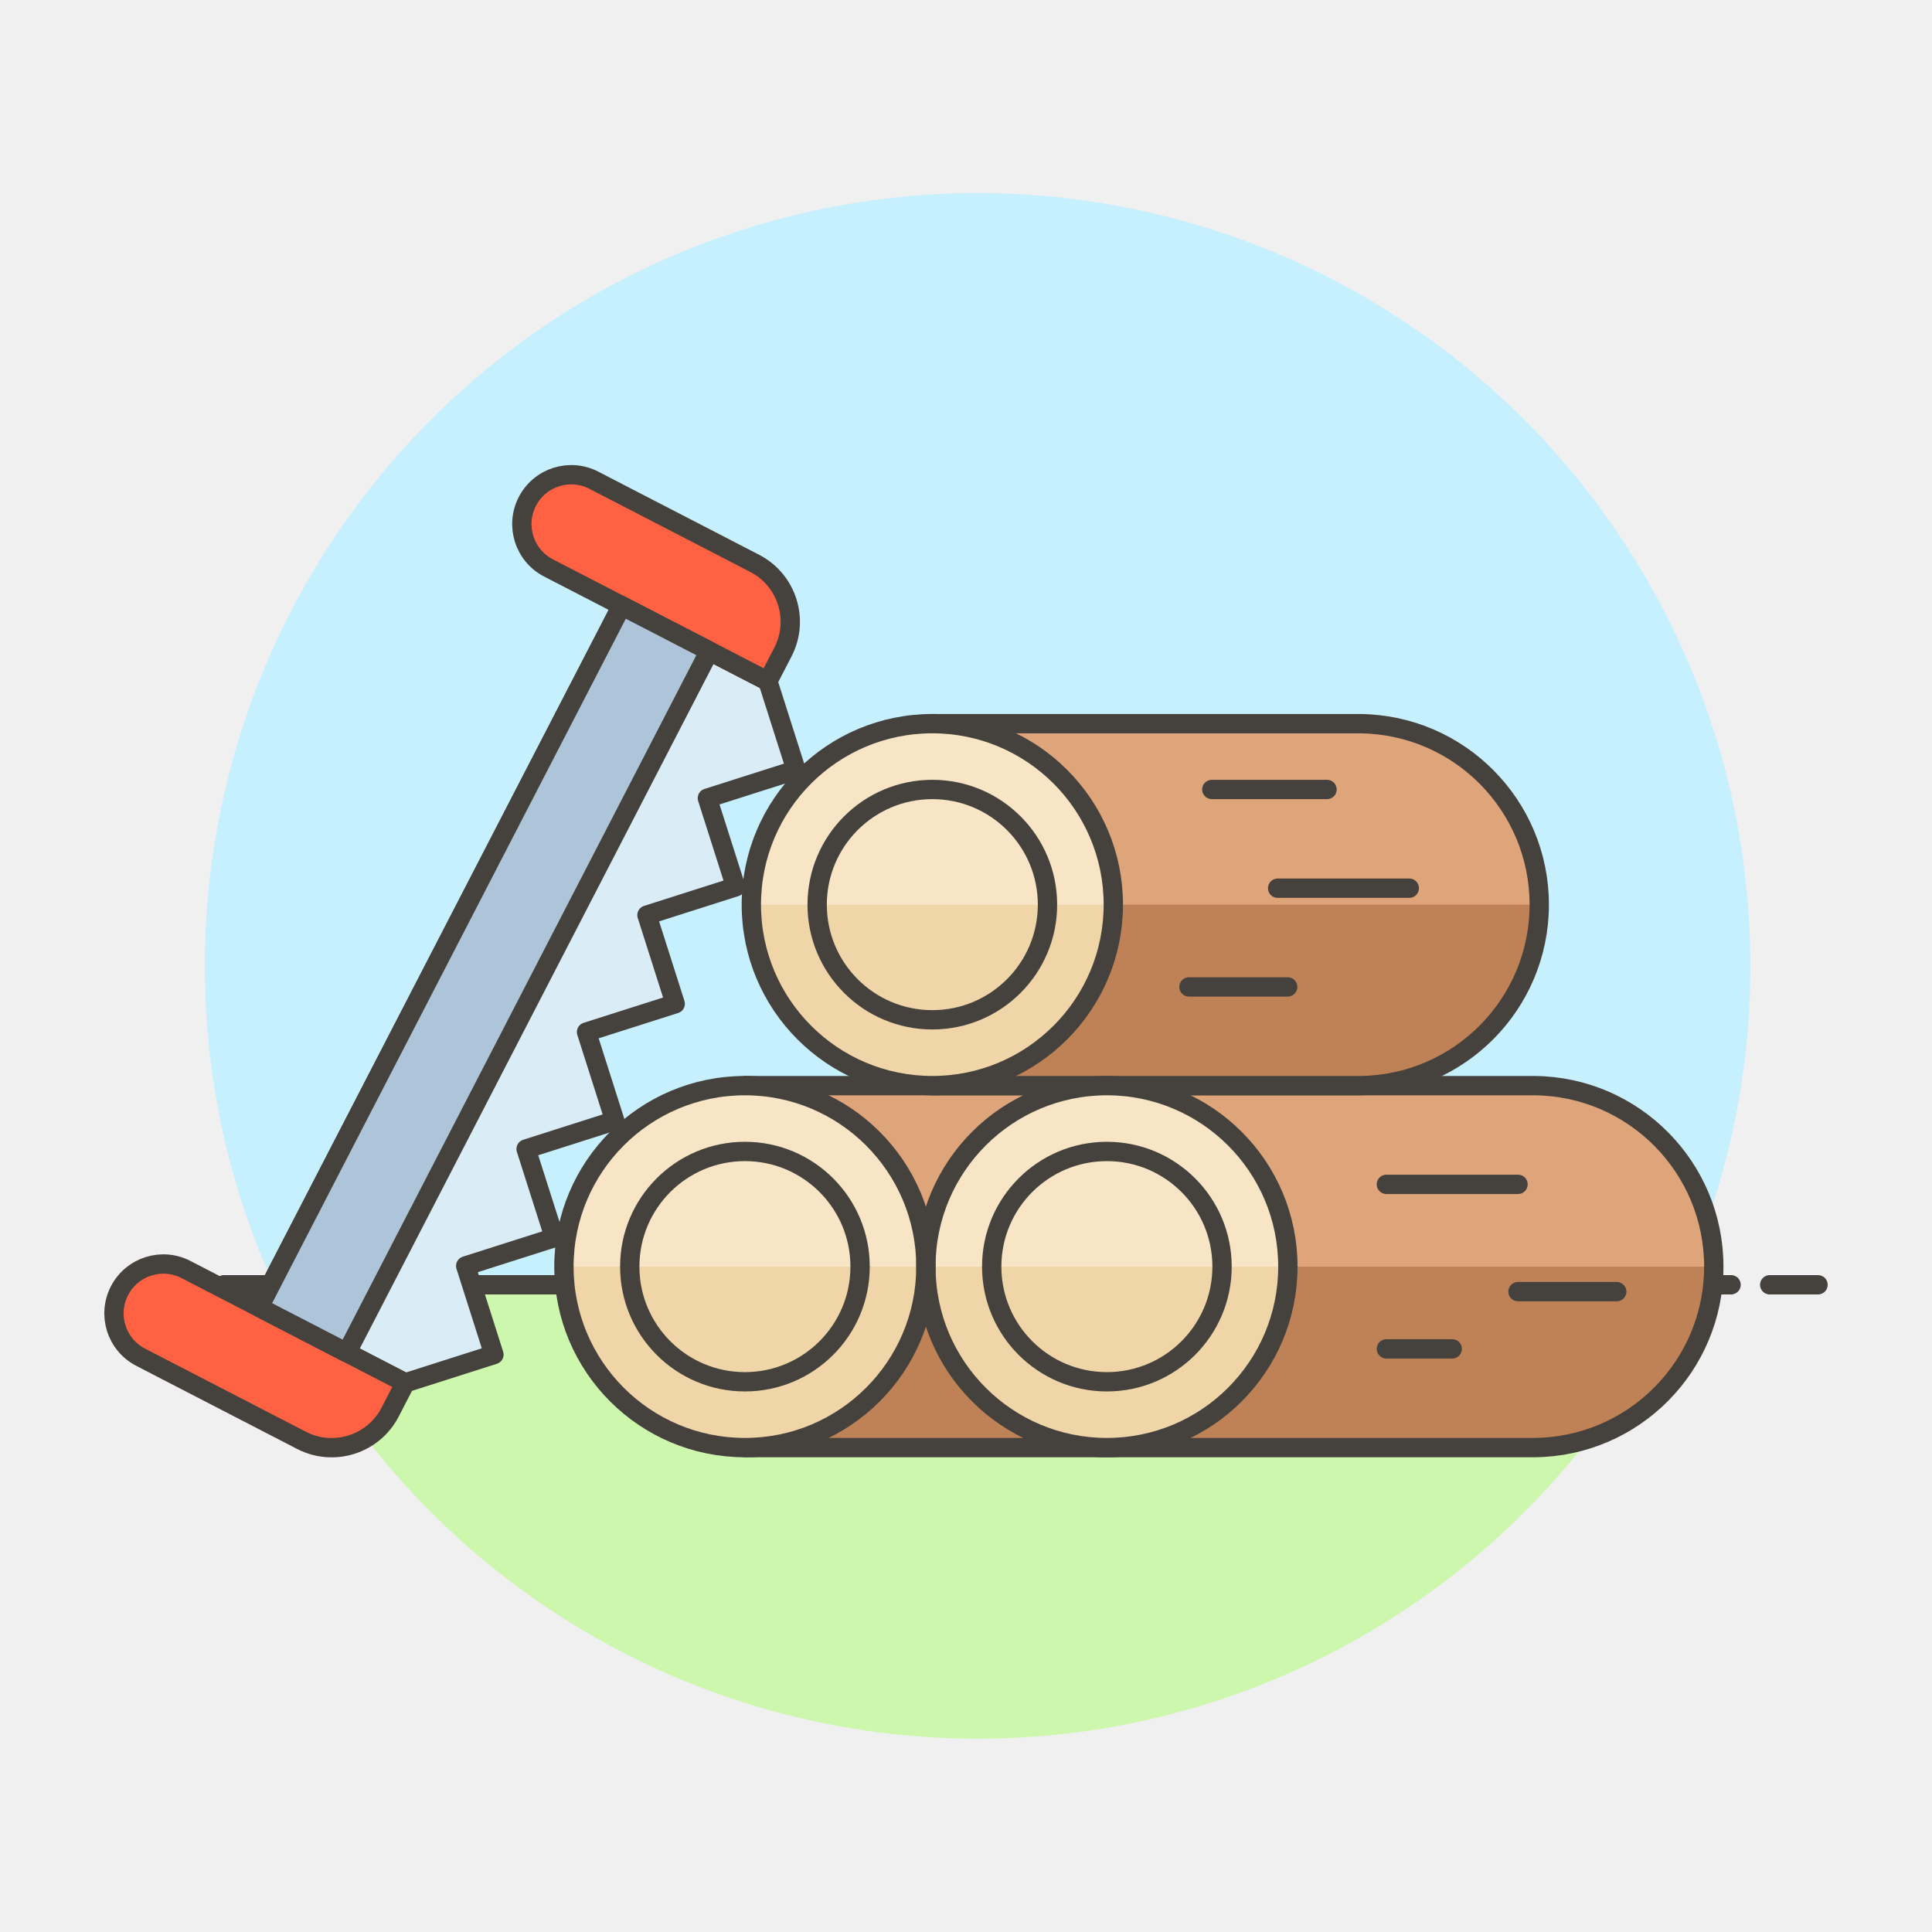
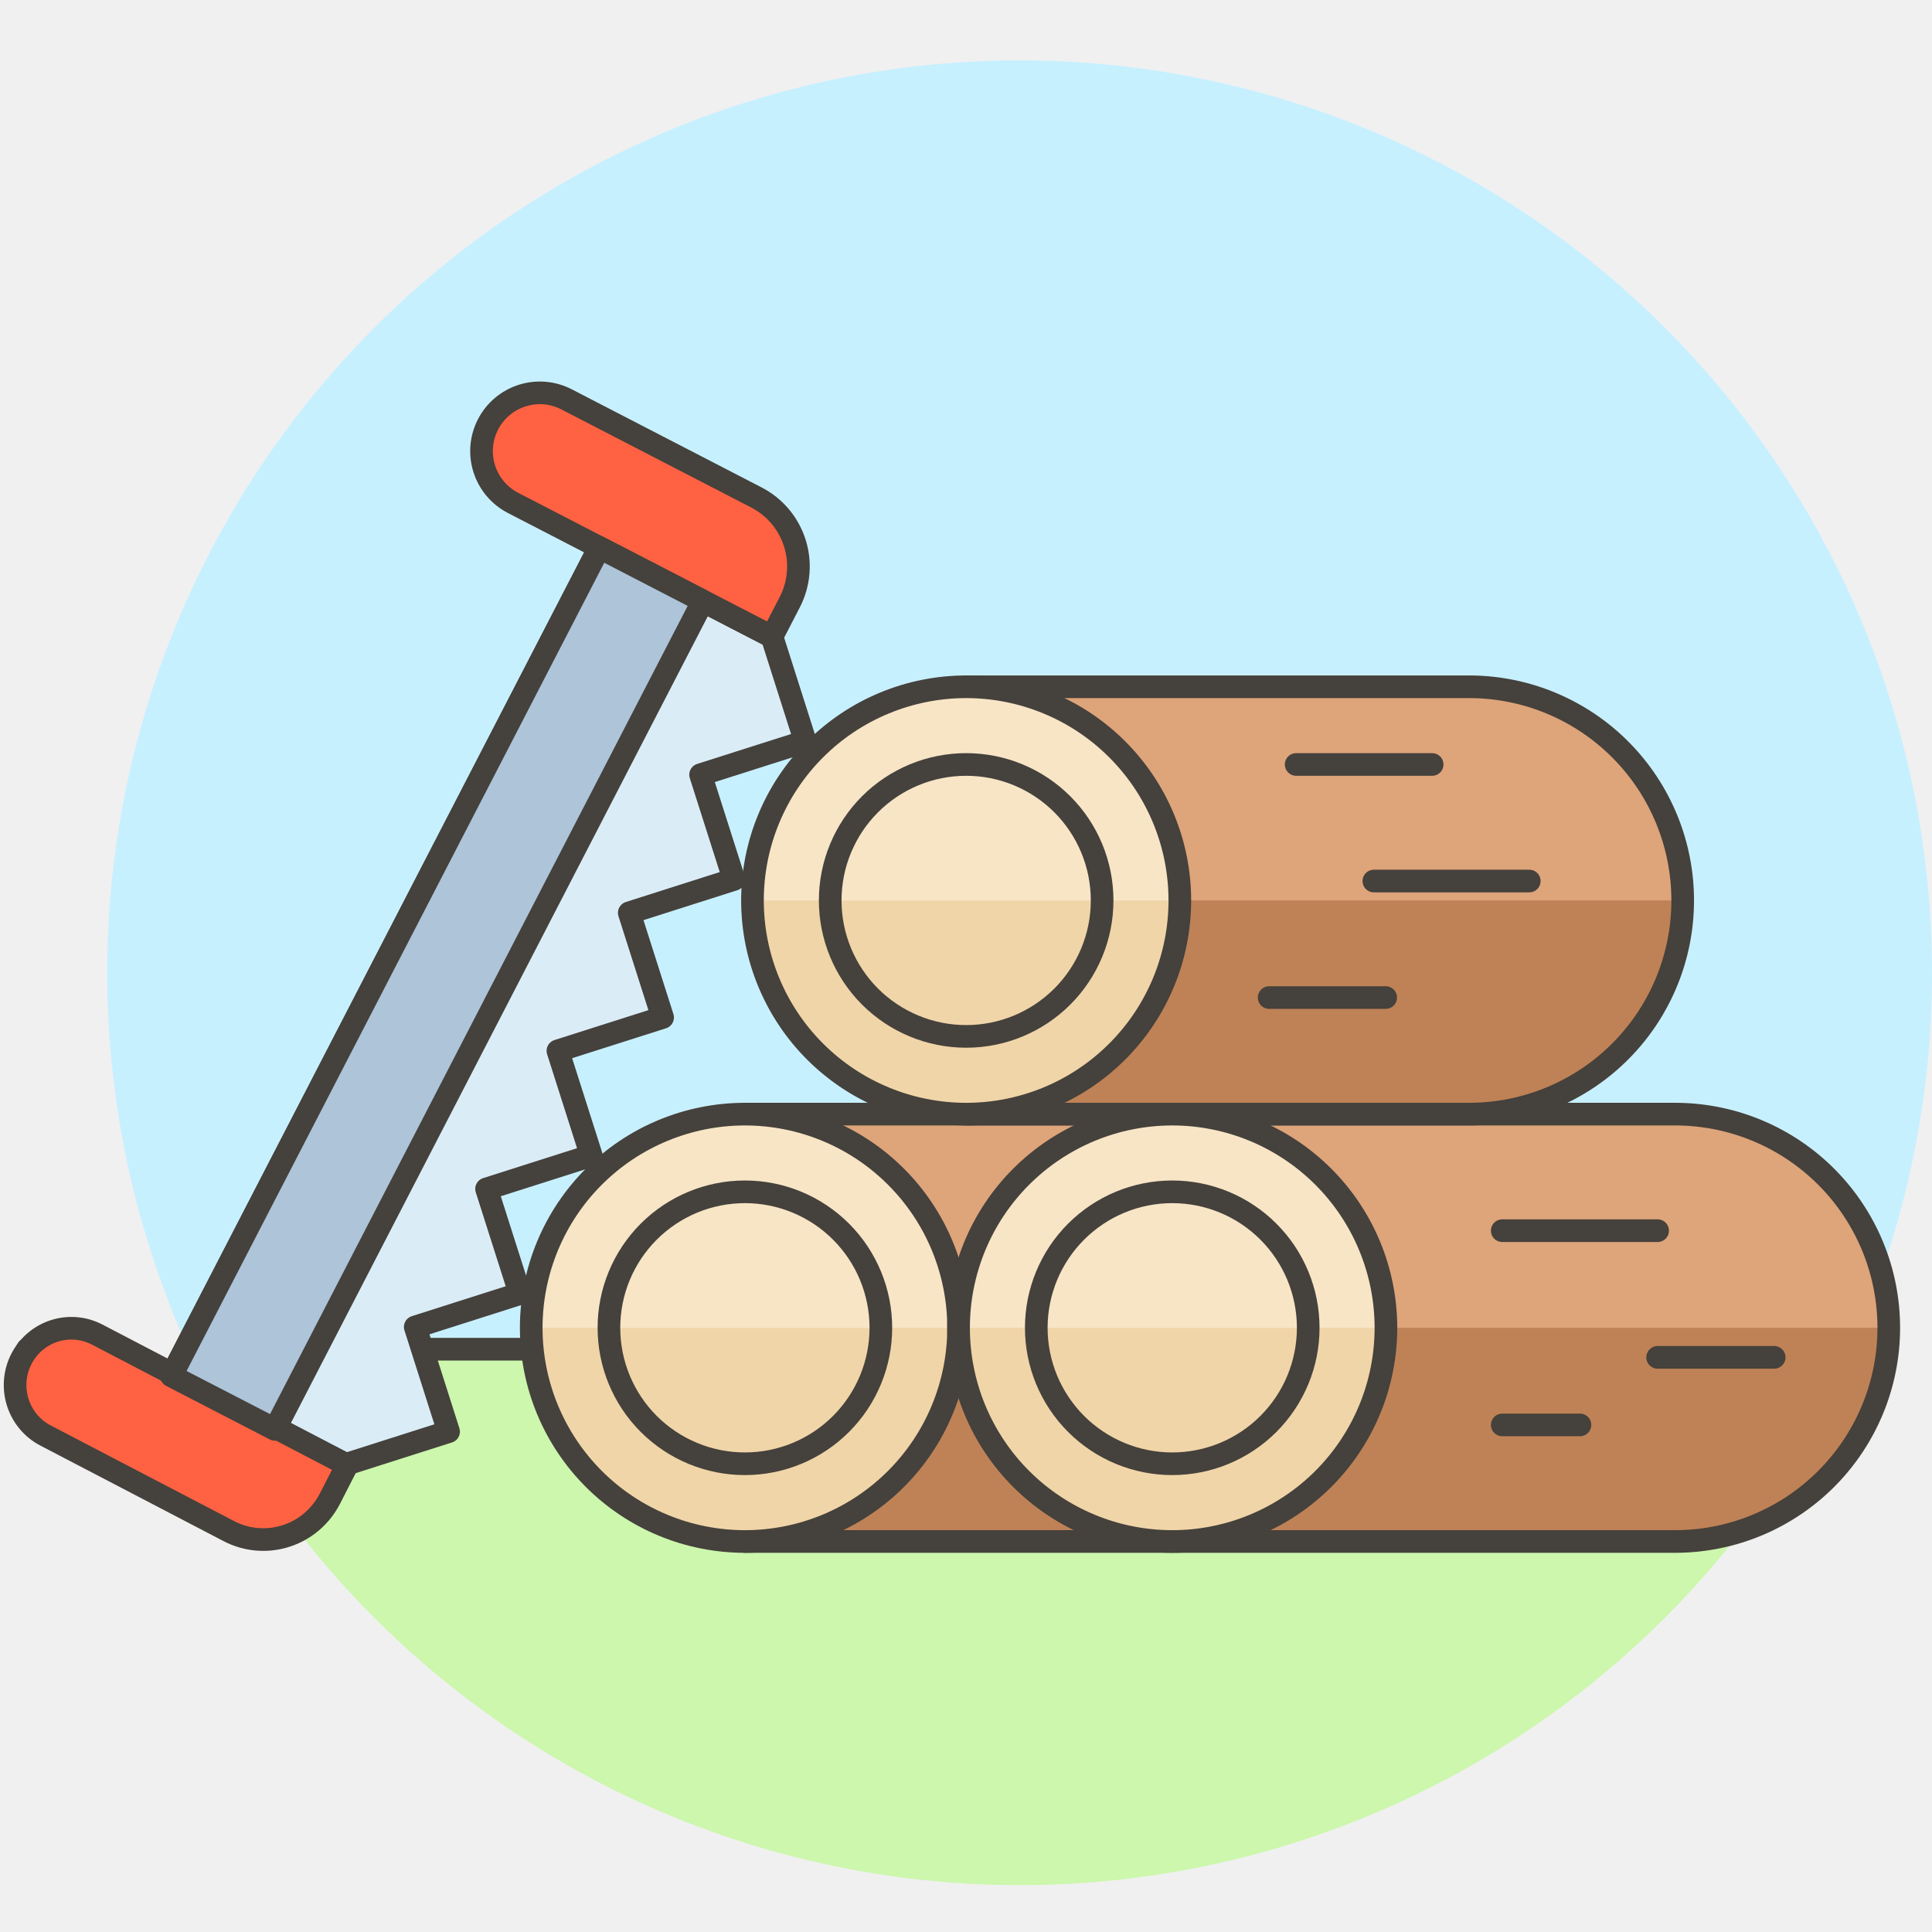
- <svg xmlns="http://www.w3.org/2000/svg" version="1.1" viewBox="0 0 160 160" width="160" height="160">
-   <g transform="matrix(1.6,0,0,1.6,0,0)">
-     <path d="M90.6,50A40,40,0,1,0,14.164,66.5H87.036A39.829,39.829,0,0,0,90.6,50Z" fill="#c7f0ff" />
-     <path d="M14.164,66.5a40,40,0,0,0,72.872,0Z" fill="#ccf7ad" />
-     <path d="M11.6 66.5L89.6 66.5" fill="none" stroke="#45413c" stroke-linecap="round" stroke-linejoin="round" />
-     <path d="M7.1 66.5L9.6 66.5" fill="none" stroke="#45413c" stroke-linecap="round" stroke-linejoin="round" />
-     <path d="M91.6 66.5L94.1 66.5" fill="none" stroke="#45413c" stroke-linecap="round" stroke-linejoin="round" />
-     <path d="M38.557,74.927H79.434a9.368,9.368,0,0,0,0-18.735H38.557Z" fill="#bf8256" />
-     <path d="M39.742 35.261L41.204 39.851 36.614 41.313 38.077 45.903 33.487 47.366 34.949 51.956 30.359 53.418 31.821 58.008 27.231 59.471 28.694 64.061 24.104 65.523 25.566 70.113 20.976 71.576 13.411 67.666 32.176 31.351 39.742 35.261z" fill="#daedf7" stroke="#45413c" stroke-linecap="round" stroke-linejoin="round" />
-     <path d="M7.282,70.251a2.555,2.555,0,0,1,2.346-4.54l11.348,5.865-.782,1.513a3.406,3.406,0,0,1-4.59,1.462Z" fill="#ff6242" stroke="#45413c" stroke-linecap="round" stroke-linejoin="round" />
-     <path d="M30.739,24.857a2.555,2.555,0,0,0-2.346,4.54l11.349,5.864.782-1.513a3.406,3.406,0,0,0-1.463-4.59Z" fill="#ff6242" stroke="#45413c" stroke-linecap="round" stroke-linejoin="round" />
-     <path d="M4.625 48.127H45.502V53.237H4.625z" fill="#adc4d9" stroke="#45413c" stroke-linecap="round" stroke-linejoin="round" transform="translate(-31.468 49.681) rotate(-62.672)" />
-     <path d="M88.8,65.56a9.368,9.368,0,0,0-9.367-9.368H38.557V65.56Z" fill="#dea47a" />
-     <path d="M38.557,74.927H79.434a9.368,9.368,0,0,0,0-18.735H38.557Z" fill="none" stroke="#45413c" stroke-linecap="round" stroke-linejoin="round" />
-     <path d="M48.257,56.192H70.4a9.368,9.368,0,0,0,0-18.735H48.257Z" fill="#bf8256" />
-     <path d="M79.766,46.824A9.367,9.367,0,0,0,70.4,37.457H48.257v9.367Z" fill="#dea47a" />
-     <path d="M48.257,56.192H70.4a9.368,9.368,0,0,0,0-18.735H48.257Z" fill="none" stroke="#45413c" stroke-linecap="round" stroke-linejoin="round" />
-     <path d="M47.924 65.560 A9.368 9.368 0 1 0 66.660 65.560 A9.368 9.368 0 1 0 47.924 65.560 Z" fill="#f0d5a8" />
-     <path d="M29.189 65.560 A9.368 9.368 0 1 0 47.925 65.560 A9.368 9.368 0 1 0 29.189 65.560 Z" fill="#f0d5a8" />
-     <path d="M38.889 46.824 A9.368 9.368 0 1 0 57.625 46.824 A9.368 9.368 0 1 0 38.889 46.824 Z" fill="#f0d5a8" />
-     <path d="M42.296 46.824 A5.961 5.961 0 1 0 54.218 46.824 A5.961 5.961 0 1 0 42.296 46.824 Z" fill="#f0d5a8" />
-     <path d="M32.596 65.560 A5.961 5.961 0 1 0 44.518 65.560 A5.961 5.961 0 1 0 32.596 65.560 Z" fill="#f0d5a8" />
-     <path d="M51.331 65.560 A5.961 5.961 0 1 0 63.253 65.560 A5.961 5.961 0 1 0 51.331 65.560 Z" fill="#f0d5a8" />
-     <path d="M62.724 40.863L68.686 40.863" fill="none" stroke="#45413c" stroke-linecap="round" stroke-linejoin="round" />
-     <path d="M71.759 69.818L75.166 69.818" fill="none" stroke="#45413c" stroke-linecap="round" stroke-linejoin="round" />
-     <path d="M71.759 61.302L78.572 61.302" fill="none" stroke="#45413c" stroke-linecap="round" stroke-linejoin="round" />
-     <path d="M78.572 66.855L83.682 66.855" fill="none" stroke="#45413c" stroke-linecap="round" stroke-linejoin="round" />
-     <path d="M61.54 51.083L66.65 51.083" fill="none" stroke="#45413c" stroke-linecap="round" stroke-linejoin="round" />
-     <path d="M66.131 45.973L72.944 45.973" fill="none" stroke="#45413c" stroke-linecap="round" stroke-linejoin="round" />
-     <path d="M38.889,46.824a9.368,9.368,0,0,1,18.736,0Z" fill="#f7e5c6" />
-     <path d="M42.3,46.824a5.961,5.961,0,0,1,11.922,0Z" fill="#f7e5c6" />
-     <path d="M47.924,65.56a9.368,9.368,0,1,1,18.736,0Z" fill="#f7e5c6" />
-     <path d="M51.331,65.56a5.961,5.961,0,1,1,11.922,0Z" fill="#f7e5c6" />
-     <path d="M29.189,65.56a9.368,9.368,0,1,1,18.735,0Z" fill="#f7e5c6" />
-     <path d="M32.6,65.56a5.961,5.961,0,1,1,11.922,0Z" fill="#f7e5c6" />
-     <path d="M47.924 65.560 A9.368 9.368 0 1 0 66.660 65.560 A9.368 9.368 0 1 0 47.924 65.560 Z" fill="none" stroke="#45413c" stroke-linecap="round" stroke-linejoin="round" />
-     <path d="M29.189 65.560 A9.368 9.368 0 1 0 47.925 65.560 A9.368 9.368 0 1 0 29.189 65.560 Z" fill="none" stroke="#45413c" stroke-linecap="round" stroke-linejoin="round" />
-     <path d="M38.889 46.824 A9.368 9.368 0 1 0 57.625 46.824 A9.368 9.368 0 1 0 38.889 46.824 Z" fill="none" stroke="#45413c" stroke-linecap="round" stroke-linejoin="round" />
-     <path d="M42.296 46.824 A5.961 5.961 0 1 0 54.218 46.824 A5.961 5.961 0 1 0 42.296 46.824 Z" fill="none" stroke="#45413c" stroke-linecap="round" stroke-linejoin="round" />
-     <path d="M32.596 65.560 A5.961 5.961 0 1 0 44.518 65.560 A5.961 5.961 0 1 0 32.596 65.560 Z" fill="none" stroke="#45413c" stroke-linecap="round" stroke-linejoin="round" />
-     <path d="M51.331 65.560 A5.961 5.961 0 1 0 63.253 65.560 A5.961 5.961 0 1 0 51.331 65.560 Z" fill="none" stroke="#45413c" stroke-linecap="round" stroke-linejoin="round" />
+ <svg xmlns="http://www.w3.org/2000/svg" width="128" height="128" viewBox="0 0 128 128" fill="none">
+   <g clip-path="url(#clip0)">
+     <path d="M128 64.456C128.001 55.434 125.983 46.527 122.093 38.387C118.204 30.247 112.541 23.08 105.522 17.413C98.502 11.746 90.303 7.723 81.525 5.637C72.748 3.552 63.615 3.457 54.797 5.361C45.978 7.265 37.698 11.118 30.562 16.639C23.427 22.159 17.618 29.207 13.561 37.265C9.504 45.323 7.302 54.187 7.116 63.206C6.931 72.226 8.767 81.173 12.489 89.391H122.614C126.17 81.559 128.007 73.057 128 64.456V64.456Z" fill="#C7F0FF" />
+     <path d="M12.489 89.391C17.284 99.975 25.027 108.953 34.793 115.25C44.558 121.548 55.932 124.897 67.551 124.897C79.171 124.897 90.544 121.548 100.31 115.25C110.075 108.953 117.819 99.975 122.614 89.391H12.489Z" fill="#CCF7AD" />
+     <path d="M13.537 89.388L124.958 89.388" stroke="#45413C" stroke-width="1.5" stroke-linecap="round" stroke-linejoin="round" />
+     <path d="M1.814 89.391H5.592" stroke="#45413C" stroke-width="1.5" stroke-linecap="round" stroke-linejoin="round" />
+     <path d="M49.351 102.127H111.125C114.854 102.088 118.417 100.58 121.041 97.929C123.664 95.278 125.136 91.7 125.136 87.97C125.136 84.241 123.664 80.662 121.041 78.012C118.417 75.361 114.854 73.853 111.125 73.814H49.351V102.127Z" fill="#BF8256" />
+     <path d="M51.143 42.181L53.352 49.118L46.416 51.327L48.627 58.264L41.69 60.475L43.9 67.411L36.963 69.621L39.173 76.557L32.236 78.768L34.447 85.704L27.511 87.914L29.72 94.85L22.784 97.061L11.351 91.152L39.709 36.273L51.143 42.181Z" fill="#DAEDF7" stroke="#45413C" stroke-width="1.5" stroke-linecap="round" stroke-linejoin="round" />
+     <path d="M3.017 95.107C2.138 94.648 1.476 93.857 1.176 92.906C0.876 91.955 0.962 90.922 1.416 90.036C1.87 89.149 2.654 88.481 3.597 88.178C4.539 87.875 5.562 87.962 6.44 88.42L23 97.058L21.859 99.287C21.559 99.872 21.148 100.392 20.649 100.817C20.151 101.242 19.574 101.563 18.952 101.763C18.33 101.963 17.675 102.038 17.024 101.982C16.374 101.927 15.741 101.742 15.161 101.44L3.017 95.107Z" fill="#FF6242" stroke="#45413C" stroke-width="1.5" stroke-linecap="round" stroke-linejoin="round" />
+     <path d="M37.537 26.459C36.627 25.988 35.568 25.899 34.592 26.21C33.616 26.521 32.804 27.206 32.334 28.116C31.863 29.026 31.774 30.085 32.085 31.061C32.396 32.037 33.081 32.849 33.991 33.319L51.142 42.181L52.324 39.895C52.634 39.294 52.823 38.638 52.88 37.965C52.937 37.291 52.861 36.613 52.655 35.968C52.45 35.324 52.12 34.727 51.684 34.21C51.247 33.694 50.714 33.268 50.113 32.958L37.537 26.459Z" fill="#FF6242" stroke="#45413C" stroke-width="1.5" stroke-linecap="round" stroke-linejoin="round" />
+     <path d="M11.351 91.153L39.711 36.274L46.571 39.819L18.212 94.698L11.351 91.153Z" fill="#ADC4D9" stroke="#45413C" stroke-width="1.5" stroke-linecap="round" stroke-linejoin="round" />
+     <path d="M125.279 87.971C125.279 84.217 123.788 80.616 121.133 77.961C118.478 75.306 114.878 73.815 111.123 73.814H49.351V87.971H125.279Z" fill="#DEA47A" />
+     <path d="M49.351 102.127H111.125C114.854 102.088 118.417 100.58 121.041 97.929C123.664 95.278 125.136 91.7 125.136 87.97C125.136 84.241 123.664 80.662 121.041 78.012C118.417 75.361 114.854 73.853 111.125 73.814H49.351V102.127Z" stroke="#45413C" stroke-width="1.5" stroke-linecap="round" stroke-linejoin="round" />
+     <path d="M64.01 73.813H97.472C101.202 73.775 104.765 72.266 107.388 69.616C110.012 66.965 111.483 63.386 111.483 59.657C111.483 55.928 110.012 52.349 107.388 49.699C104.765 47.048 101.202 45.539 97.472 45.501H64.01V73.813Z" fill="#BF8256" />
+     <path d="M111.626 59.656C111.626 55.902 110.135 52.302 107.481 49.648C104.827 46.993 101.227 45.501 97.472 45.501H64.01V59.656H111.626Z" fill="#DEA47A" />
+     <path d="M64.01 73.813H97.472C101.202 73.775 104.765 72.266 107.388 69.616C110.012 66.965 111.483 63.386 111.483 59.657C111.483 55.928 110.012 52.349 107.388 49.699C104.765 47.048 101.202 45.539 97.472 45.501H64.01V73.813Z" stroke="#45413C" stroke-width="1.5" stroke-linecap="round" stroke-linejoin="round" />
+     <path d="M63.507 87.971C63.507 91.726 64.998 95.327 67.653 97.982C70.308 100.637 73.909 102.128 77.664 102.128C81.418 102.128 85.019 100.637 87.674 97.982C90.329 95.327 91.821 91.726 91.821 87.971C91.821 84.216 90.329 80.616 87.674 77.961C85.019 75.306 81.418 73.814 77.664 73.814C73.909 73.814 70.308 75.306 67.653 77.961C64.998 80.616 63.507 84.216 63.507 87.971Z" fill="#F0D5A8" />
+     <path d="M35.195 87.971C35.195 89.83 35.561 91.671 36.272 93.389C36.984 95.106 38.027 96.667 39.341 97.982C40.656 99.296 42.216 100.339 43.934 101.051C45.652 101.762 47.493 102.128 49.352 102.128C51.211 102.128 53.052 101.762 54.769 101.051C56.487 100.339 58.048 99.296 59.362 97.982C60.677 96.667 61.72 95.106 62.431 93.389C63.142 91.671 63.509 89.83 63.509 87.971C63.509 86.112 63.142 84.271 62.431 82.553C61.72 80.836 60.677 79.275 59.362 77.961C58.048 76.646 56.487 75.603 54.769 74.892C53.052 74.18 51.211 73.814 49.352 73.814C47.493 73.814 45.652 74.18 43.934 74.892C42.216 75.603 40.656 76.646 39.341 77.961C38.027 79.275 36.984 80.836 36.272 82.553C35.561 84.271 35.195 86.112 35.195 87.971V87.971Z" fill="#F0D5A8" />
+     <path d="M49.853 59.658C49.853 61.517 50.219 63.358 50.931 65.076C51.642 66.793 52.685 68.354 53.999 69.668C55.314 70.983 56.875 72.026 58.592 72.737C60.31 73.449 62.151 73.815 64.01 73.815C65.869 73.815 67.71 73.449 69.428 72.737C71.145 72.026 72.706 70.983 74.02 69.668C75.335 68.354 76.378 66.793 77.089 65.076C77.801 63.358 78.167 61.517 78.167 59.658C78.167 57.799 77.801 55.958 77.089 54.24C76.378 52.523 75.335 50.962 74.02 49.648C72.706 48.333 71.145 47.29 69.428 46.579C67.71 45.867 65.869 45.501 64.01 45.501C62.151 45.501 60.31 45.867 58.592 46.579C56.875 47.29 55.314 48.333 53.999 49.648C52.685 50.962 51.642 52.523 50.931 54.24C50.219 55.958 49.853 57.799 49.853 59.658V59.658Z" fill="#F0D5A8" />
+     <path d="M55.003 59.656C55.003 62.045 55.952 64.337 57.641 66.026C59.331 67.715 61.622 68.664 64.011 68.664C66.4 68.664 68.691 67.715 70.381 66.026C72.07 64.337 73.019 62.045 73.019 59.656C73.019 57.267 72.07 54.976 70.381 53.286C68.691 51.597 66.4 50.648 64.011 50.648C61.622 50.648 59.331 51.597 57.641 53.286C55.952 54.976 55.003 57.267 55.003 59.656Z" fill="#F0D5A8" />
+     <path d="M40.343 87.97C40.343 90.359 41.292 92.65 42.981 94.34C44.671 96.029 46.962 96.978 49.351 96.978C51.74 96.978 54.032 96.029 55.721 94.34C57.41 92.65 58.359 90.359 58.359 87.97C58.359 85.581 57.41 83.289 55.721 81.6C54.032 79.91 51.74 78.961 49.351 78.961C46.962 78.961 44.671 79.91 42.981 81.6C41.292 83.289 40.343 85.581 40.343 87.97Z" fill="#F0D5A8" />
+     <path d="M68.656 87.97C68.656 90.359 69.606 92.65 71.295 94.34C72.984 96.029 75.275 96.978 77.665 96.978C80.054 96.978 82.345 96.029 84.034 94.34C85.724 92.65 86.673 90.359 86.673 87.97C86.673 85.581 85.724 83.289 84.034 81.6C82.345 79.91 80.054 78.961 77.665 78.961C75.275 78.961 72.984 79.91 71.295 81.6C69.606 83.289 68.656 85.581 68.656 87.97Z" fill="#F0D5A8" />
+     <path d="M85.874 50.648H94.883" stroke="#45413C" stroke-width="1.5" stroke-linecap="round" stroke-linejoin="round" />
+     <path d="M99.527 94.405H104.676" stroke="#45413C" stroke-width="1.5" stroke-linecap="round" stroke-linejoin="round" />
+     <path d="M99.527 81.535H109.823" stroke="#45413C" stroke-width="1.5" stroke-linecap="round" stroke-linejoin="round" />
+     <path d="M109.822 89.928H117.545" stroke="#45413C" stroke-width="1.5" stroke-linecap="round" stroke-linejoin="round" />
+     <path d="M84.084 66.091H91.806" stroke="#45413C" stroke-width="1.5" stroke-linecap="round" stroke-linejoin="round" />
+     <path d="M91.022 58.371H101.318" stroke="#45413C" stroke-width="1.5" stroke-linecap="round" stroke-linejoin="round" />
+     <path d="M49.853 59.658C49.853 55.903 51.345 52.302 53.999 49.648C56.654 46.992 60.255 45.501 64.01 45.501C67.765 45.501 71.366 46.992 74.02 49.648C76.675 52.302 78.167 55.903 78.167 59.658H49.853Z" fill="#F7E5C6" />
+     <path d="M55.008 59.656C55.008 57.267 55.957 54.976 57.647 53.286C59.336 51.597 61.627 50.648 64.016 50.648C66.406 50.648 68.697 51.597 70.386 53.286C72.076 54.976 73.025 57.267 73.025 59.656H55.008Z" fill="#F7E5C6" />
+     <path d="M63.507 87.971C63.507 84.216 64.998 80.616 67.653 77.961C70.308 75.306 73.909 73.814 77.664 73.814C81.418 73.814 85.019 75.306 87.674 77.961C90.329 80.616 91.821 84.216 91.821 87.971H63.507Z" fill="#F7E5C6" />
+     <path d="M68.656 87.97C68.656 85.581 69.606 83.289 71.295 81.6C72.984 79.91 75.275 78.961 77.665 78.961C80.054 78.961 82.345 79.91 84.034 81.6C85.724 83.289 86.673 85.581 86.673 87.97H68.656Z" fill="#F7E5C6" />
+     <path d="M35.196 87.971C35.176 86.1 35.528 84.243 36.231 82.509C36.934 80.774 37.973 79.196 39.29 77.866C40.606 76.536 42.173 75.48 43.9 74.76C45.627 74.039 47.48 73.668 49.352 73.668C51.223 73.668 53.076 74.039 54.803 74.76C56.53 75.48 58.097 76.536 59.414 77.866C60.73 79.196 61.77 80.774 62.473 82.509C63.175 84.243 63.527 86.1 63.508 87.971H35.196Z" fill="#F7E5C6" />
+     <path d="M40.35 87.97C40.35 85.581 41.299 83.289 42.988 81.6C44.678 79.91 46.969 78.961 49.358 78.961C51.747 78.961 54.038 79.91 55.728 81.6C57.417 83.289 58.366 85.581 58.366 87.97H40.35Z" fill="#F7E5C6" />
+     <path d="M63.507 87.971C63.507 91.726 64.998 95.327 67.653 97.982C70.308 100.637 73.909 102.128 77.664 102.128C81.418 102.128 85.019 100.637 87.674 97.982C90.329 95.327 91.821 91.726 91.821 87.971C91.821 84.216 90.329 80.616 87.674 77.961C85.019 75.306 81.418 73.814 77.664 73.814C73.909 73.814 70.308 75.306 67.653 77.961C64.998 80.616 63.507 84.216 63.507 87.971Z" stroke="#45413C" stroke-width="1.5" stroke-linecap="round" stroke-linejoin="round" />
+     <path d="M35.195 87.971C35.195 89.83 35.561 91.671 36.272 93.389C36.984 95.106 38.027 96.667 39.341 97.982C40.656 99.296 42.216 100.339 43.934 101.051C45.652 101.762 47.493 102.128 49.352 102.128C51.211 102.128 53.052 101.762 54.769 101.051C56.487 100.339 58.048 99.296 59.362 97.982C60.677 96.667 61.72 95.106 62.431 93.389C63.142 91.671 63.509 89.83 63.509 87.971C63.509 86.112 63.142 84.271 62.431 82.553C61.72 80.836 60.677 79.275 59.362 77.961C58.048 76.646 56.487 75.603 54.769 74.892C53.052 74.18 51.211 73.814 49.352 73.814C47.493 73.814 45.652 74.18 43.934 74.892C42.216 75.603 40.656 76.646 39.341 77.961C38.027 79.275 36.984 80.836 36.272 82.553C35.561 84.271 35.195 86.112 35.195 87.971V87.971Z" stroke="#45413C" stroke-width="1.5" stroke-linecap="round" stroke-linejoin="round" />
+     <path d="M49.853 59.658C49.853 61.517 50.219 63.358 50.931 65.076C51.642 66.793 52.685 68.354 53.999 69.668C55.314 70.983 56.875 72.026 58.592 72.737C60.31 73.449 62.151 73.815 64.01 73.815C65.869 73.815 67.71 73.449 69.428 72.737C71.145 72.026 72.706 70.983 74.02 69.668C75.335 68.354 76.378 66.793 77.089 65.076C77.801 63.358 78.167 61.517 78.167 59.658C78.167 57.799 77.801 55.958 77.089 54.24C76.378 52.523 75.335 50.962 74.02 49.648C72.706 48.333 71.145 47.29 69.428 46.579C67.71 45.867 65.869 45.501 64.01 45.501C62.151 45.501 60.31 45.867 58.592 46.579C56.875 47.29 55.314 48.333 53.999 49.648C52.685 50.962 51.642 52.523 50.931 54.24C50.219 55.958 49.853 57.799 49.853 59.658V59.658Z" stroke="#45413C" stroke-width="1.5" stroke-linecap="round" stroke-linejoin="round" />
+     <path d="M55.003 59.656C55.003 62.045 55.952 64.337 57.641 66.026C59.331 67.715 61.622 68.664 64.011 68.664C66.4 68.664 68.691 67.715 70.381 66.026C72.07 64.337 73.019 62.045 73.019 59.656C73.019 57.267 72.07 54.976 70.381 53.286C68.691 51.597 66.4 50.648 64.011 50.648C61.622 50.648 59.331 51.597 57.641 53.286C55.952 54.976 55.003 57.267 55.003 59.656Z" stroke="#45413C" stroke-width="1.5" stroke-linecap="round" stroke-linejoin="round" />
+     <path d="M40.343 87.97C40.343 90.359 41.292 92.65 42.981 94.34C44.671 96.029 46.962 96.978 49.351 96.978C51.74 96.978 54.032 96.029 55.721 94.34C57.41 92.65 58.359 90.359 58.359 87.97C58.359 85.581 57.41 83.289 55.721 81.6C54.032 79.91 51.74 78.961 49.351 78.961C46.962 78.961 44.671 79.91 42.981 81.6C41.292 83.289 40.343 85.581 40.343 87.97Z" stroke="#45413C" stroke-width="1.5" stroke-linecap="round" stroke-linejoin="round" />
+     <path d="M68.656 87.97C68.656 90.359 69.606 92.65 71.295 94.34C72.984 96.029 75.275 96.978 77.665 96.978C80.054 96.978 82.345 96.029 84.034 94.34C85.724 92.65 86.673 90.359 86.673 87.97C86.673 85.581 85.724 83.289 84.034 81.6C82.345 79.91 80.054 78.961 77.665 78.961C75.275 78.961 72.984 79.91 71.295 81.6C69.606 83.289 68.656 85.581 68.656 87.97Z" stroke="#45413C" stroke-width="1.5" stroke-linecap="round" stroke-linejoin="round" />
  </g>
+   <defs>
+     <clipPath id="clip0">
+       <rect width="128" height="128" fill="white" />
+     </clipPath>
+   </defs>
</svg>
